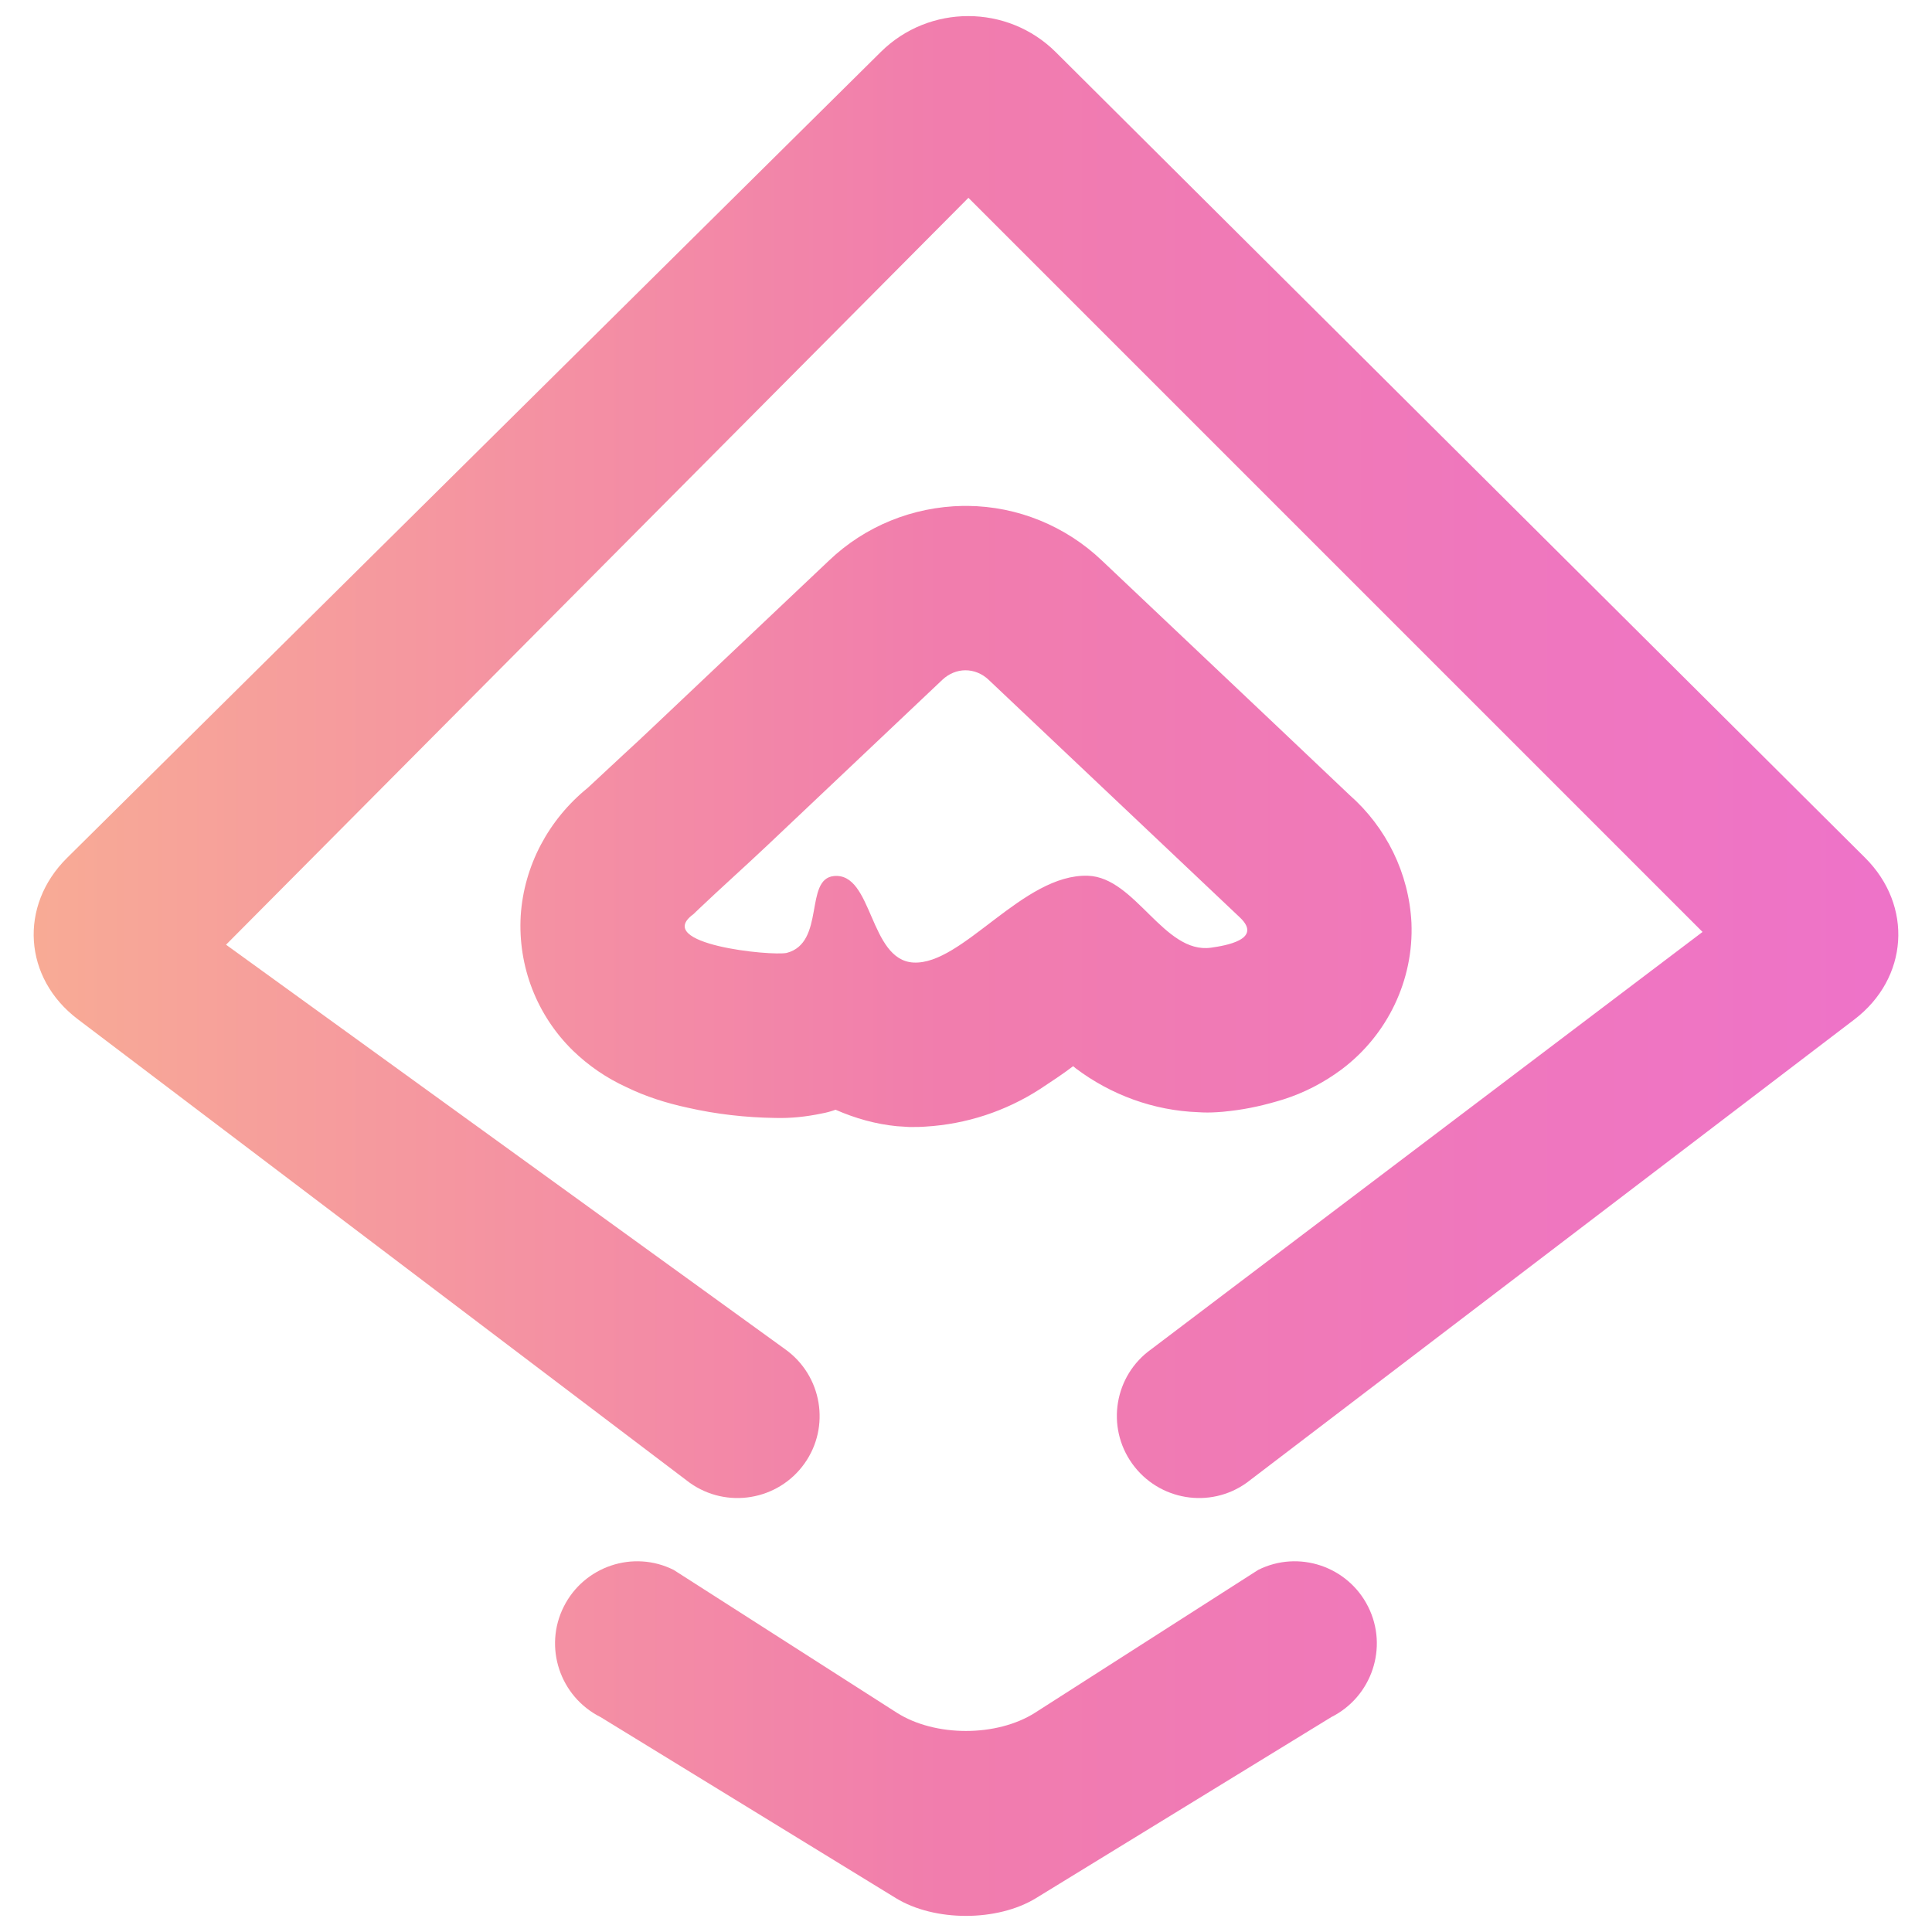
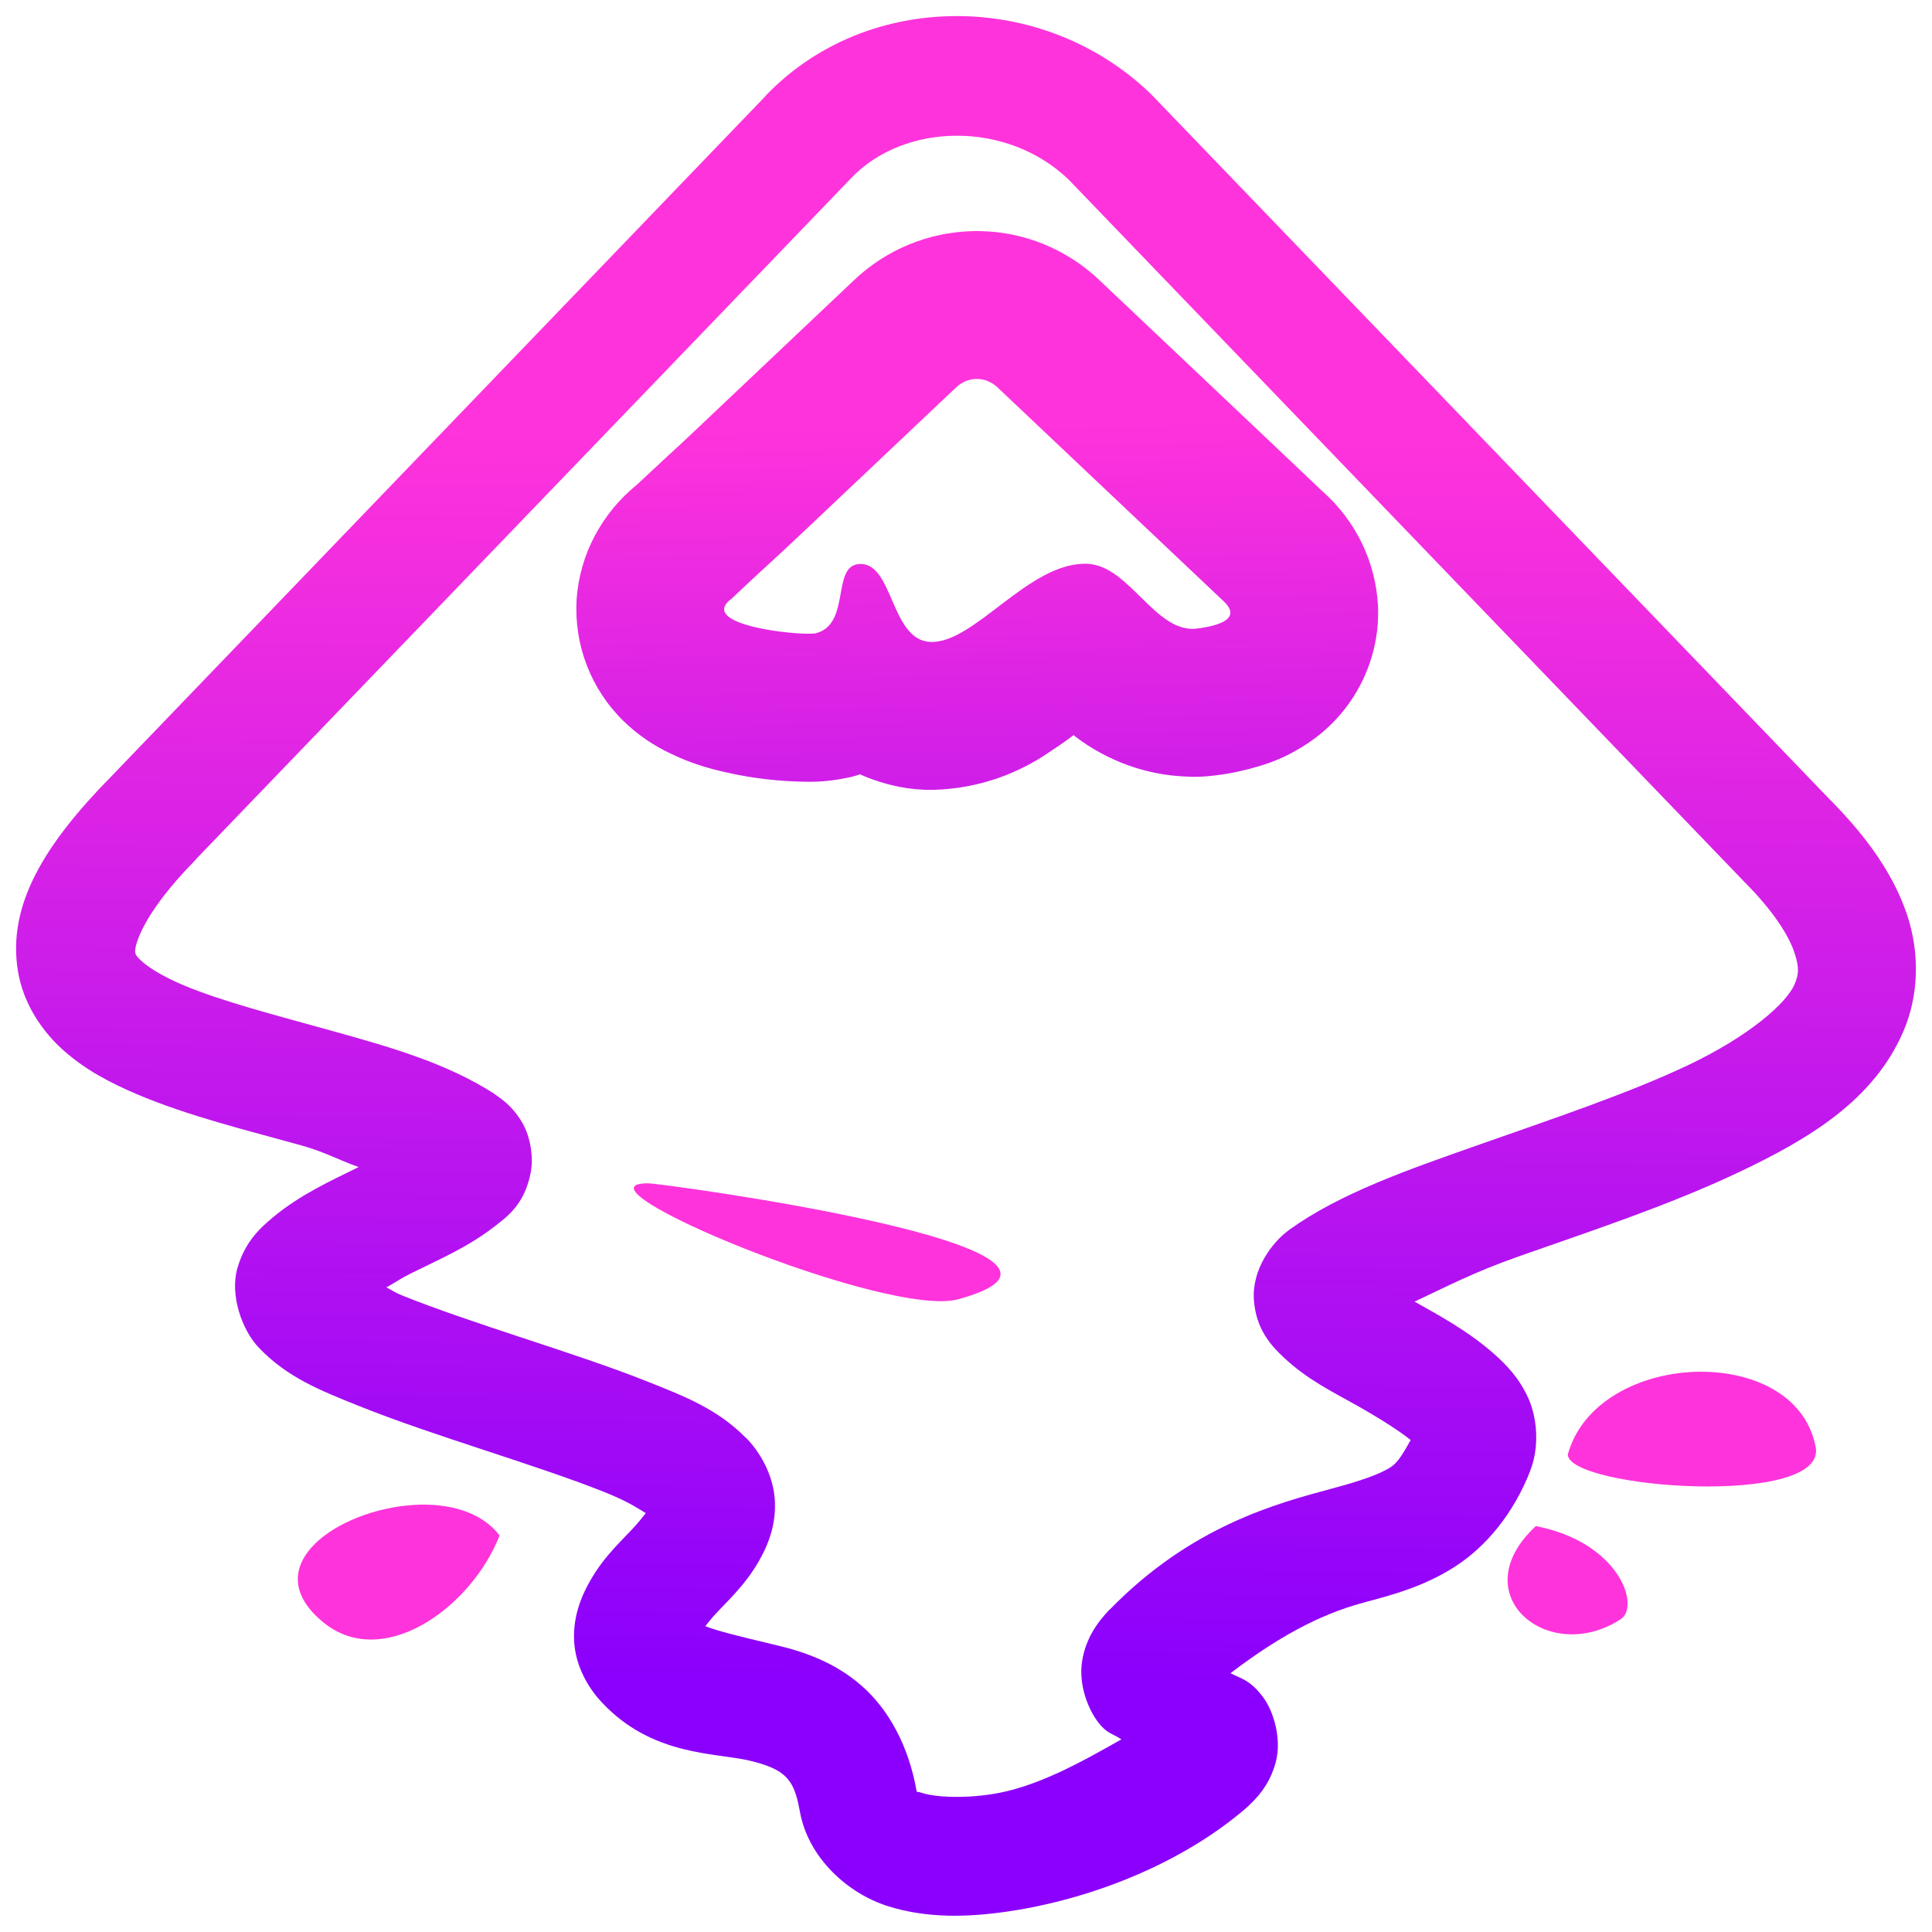
- <svg xmlns="http://www.w3.org/2000/svg" style="isolation:isolate" viewBox="0 0 48 48" width="48pt" height="48pt">
-   <linearGradient id="_lgradient_14" x1="0" y1="0.5" x2="1" y2="0.5" gradientTransform="matrix(46.326,0,0,47.2,0.837,0.4)" gradientUnits="userSpaceOnUse">
-     <stop offset="0%" stop-opacity="1" style="stop-color:rgb(248,171,149)" />
-     <stop offset="48.75%" stop-opacity="1" style="stop-color:rgb(241,125,173)" />
-     <stop offset="98.333%" stop-opacity="1" style="stop-color:rgb(238,115,200)" />
-   </linearGradient>
-   <path d=" M 19.505 33.52 L 19.505 33.52 C 20.424 34.174 20.639 35.448 19.985 36.364 L 19.985 36.364 C 19.331 37.28 18.054 37.493 17.136 36.839 L 17.136 36.839 L 1.931 25.321 C 0.583 24.3 0.464 22.505 1.665 21.315 L 21.883 1.291 C 23.084 0.101 25.033 0.103 26.231 1.296 L 46.337 21.31 C 47.535 22.502 47.416 24.303 46.072 25.328 L 30.973 36.839 L 30.973 36.839 C 30.06 37.493 28.786 37.28 28.129 36.364 L 28.129 36.364 C 27.473 35.448 27.685 34.174 28.604 33.52 L 28.604 33.52 L 42.299 23.154 L 24.06 4.915 L 5.616 23.471 L 19.505 33.52 L 19.505 33.52 Z  M 31.259 39.004 L 31.259 39.004 C 32.263 38.502 33.487 38.912 33.991 39.918 L 33.991 39.918 C 34.496 40.924 34.086 42.153 33.077 42.66 L 33.077 42.66 L 25.74 47.158 C 24.779 47.747 23.218 47.747 22.257 47.158 L 14.92 42.66 L 14.92 42.66 C 13.911 42.153 13.501 40.924 14.006 39.918 L 14.006 39.918 C 14.51 38.912 15.734 38.502 16.737 39.004 L 16.737 39.004 L 22.278 42.55 C 23.228 43.157 24.769 43.157 25.719 42.55 L 31.259 39.004 L 31.259 39.004 Z  M 24.561 16.888 L 28.936 21.026 L 30.805 22.794 C 31.386 23.344 30.431 23.496 30.088 23.545 C 28.919 23.709 28.211 21.798 27.031 21.758 C 25.418 21.703 23.915 23.981 22.694 23.914 C 21.589 23.853 21.688 21.672 20.719 21.765 C 19.975 21.836 20.512 23.425 19.544 23.675 C 19.155 23.756 16.2 23.46 17.227 22.713 C 17.273 22.669 17.321 22.623 17.37 22.576 C 17.865 22.104 18.527 21.511 19.04 21.026 L 23.414 16.888 C 23.572 16.739 23.777 16.653 23.983 16.653 C 24.192 16.651 24.401 16.736 24.561 16.888 L 24.561 16.888 Z  M 14.601 19.575 C 14.897 19.299 15.193 19.023 15.49 18.748 C 15.745 18.513 15.99 18.288 16.235 18.053 L 20.596 13.927 C 21.494 13.07 22.679 12.59 23.925 12.569 C 23.935 12.569 23.956 12.569 23.966 12.569 L 23.976 12.569 C 23.996 12.569 24.017 12.569 24.037 12.569 C 25.283 12.579 26.478 13.07 27.377 13.927 L 31.748 18.063 L 33.525 19.748 C 34.444 20.555 35.005 21.699 35.067 22.924 C 35.128 24.344 34.474 25.712 33.331 26.57 C 32.891 26.897 32.401 27.152 31.88 27.316 C 31.451 27.449 31.012 27.551 30.563 27.602 C 30.502 27.612 30.44 27.612 30.379 27.622 L 30.236 27.632 C 30.073 27.643 29.92 27.643 29.766 27.632 C 28.664 27.592 27.601 27.203 26.723 26.54 C 26.703 26.519 26.682 26.509 26.662 26.489 C 26.396 26.693 26.11 26.877 25.835 27.06 C 24.977 27.612 24.007 27.929 22.996 27.99 C 22.873 28 22.751 28 22.638 28 L 22.587 28 C 22.485 27.99 22.383 27.99 22.281 27.98 C 21.76 27.929 21.249 27.786 20.759 27.571 C 20.647 27.612 20.534 27.643 20.422 27.663 C 20.034 27.745 19.646 27.786 19.258 27.775 C 18.533 27.765 17.798 27.683 17.083 27.52 C 16.562 27.408 16.041 27.244 15.561 27.009 C 15.071 26.785 14.622 26.478 14.233 26.101 C 13.335 25.222 12.865 24.007 12.937 22.751 C 13.018 21.505 13.631 20.361 14.601 19.575 L 14.601 19.575 Z " fill-rule="evenodd" fill="url(#_lgradient_14)" />
+ <svg xmlns="http://www.w3.org/2000/svg" xmlns:xlink="http://www.w3.org/1999/xlink" enable-background="new" version="1.1" viewBox="0 0 48 48">
+   <defs>
+     <style type="text/css">.ColorScheme-Text { color:#d5c289; } .ColorScheme-Highlight { color:#5294e2; }</style>
+     <linearGradient id="c" x1="-11.462" x2="-11.214" y1="-5.838" y2="-26.838" gradientTransform="matrix(2.95 0 0 2.95 58.922 58.922)" gradientUnits="userSpaceOnUse" xlink:href="#a" />
+     <linearGradient id="a">
+       <stop stop-color="#8b00fc" offset="0" />
+       <stop stop-color="#ff33db" offset=".5" />
+     </linearGradient>
+     <linearGradient id="b" x1="8.11" x2="7.819" y1="11.526" y2="-3.297" gradientTransform="matrix(2.95 0 0 2.95 .93483 -1.675)" gradientUnits="userSpaceOnUse" xlink:href="#a" />
+   </defs>
+   <path d="m23.76 0.4c-1.735 0.001-3.454 0.647-4.725 1.964v0.006l-16.261 16.91c-1.675 1.701-2.597 3.211-2.328 4.849 0.135 0.819 0.607 1.505 1.147 1.981 0.539 0.476 1.154 0.797 1.798 1.071 1.287 0.548 2.741 0.899 4.085 1.273 0.601 0.167 0.922 0.361 1.435 0.541-0.699 0.344-1.444 0.684-2.109 1.232-0.335 0.277-0.716 0.621-0.905 1.284-0.188 0.659 0.11 1.536 0.542 1.981 0.703 0.731 1.509 1.049 2.466 1.434 0.96 0.386 2.051 0.746 3.123 1.1 1.073 0.354 2.128 0.702 2.956 1.031 0.602 0.238 0.834 0.4 1.06 0.536-0.115 0.143-0.159 0.21-0.357 0.42-0.36 0.381-0.814 0.798-1.158 1.515-0.172 0.359-0.314 0.838-0.254 1.371 0.06 0.529 0.333 1.034 0.68 1.399 1.25 1.337 2.819 1.242 3.676 1.446 0.429 0.102 0.684 0.219 0.836 0.351 0.151 0.133 0.299 0.304 0.403 0.898 0.205 1.176 1.209 2.054 2.178 2.361 0.969 0.308 1.979 0.286 3.014 0.133 2.07-0.309 4.25-1.18 5.82-2.5l0.006-0.007 0.011-0.007c0.323-0.278 0.642-0.622 0.795-1.186 0.153-0.564-0.041-1.254-0.311-1.618-0.32-0.432-0.548-0.462-0.812-0.599 1.124-0.855 2.173-1.449 3.296-1.751 0.712-0.191 1.496-0.393 2.276-0.893 0.777-0.498 1.462-1.322 1.878-2.39v-0.006c0.229-0.585 0.172-1.301-0.052-1.796-0.225-0.497-0.542-0.826-0.859-1.105-0.633-0.557-1.334-0.936-1.953-1.284-0.006-0.003-0.007-0.003-0.013-0.006 0.787-0.368 1.454-0.725 2.599-1.128 1.758-0.618 3.728-1.267 5.463-2.09 1.735-0.824 3.354-1.782 4.092-3.519 0.369-0.869 0.407-1.922 0.075-2.897-0.33-0.97-0.963-1.878-1.879-2.81l-0.014-0.012-16.877-17.538-0.023-0.023c-1.335-1.281-3.085-1.925-4.82-1.923zm0.023 2.972c0.991 0.001 2.004 0.359 2.76 1.083l16.831 17.492 0.007 6e-3c0.717 0.728 1.067 1.318 1.198 1.705 0.131 0.386 0.109 0.552 0.007 0.795-0.206 0.485-1.16 1.305-2.645 2.01-1.486 0.705-3.383 1.339-5.176 1.97-1.793 0.631-3.458 1.208-4.725 2.114l-0.006 0.006c-0.433 0.31-0.931 0.986-0.882 1.734 0.05 0.748 0.442 1.156 0.738 1.434 0.59 0.556 1.21 0.854 1.821 1.198 0.564 0.318 1.055 0.631 1.337 0.858-0.154 0.266-0.296 0.546-0.496 0.674-0.29 0.186-0.766 0.345-1.452 0.53-1.372 0.369-3.502 0.928-5.526 3.006l-6e-3 0.007h-6e-3c-0.306 0.32-0.596 0.729-0.68 1.296-0.084 0.567 0.145 1.169 0.409 1.509 0.218 0.281 0.37 0.277 0.57 0.415-1.007 0.571-2.128 1.2-3.239 1.365-0.748 0.111-1.391 0.064-1.683-0.025-0.291-0.092-0.155 0.013-0.167-0.058-0.192-1.096-0.679-2.011-1.36-2.609-0.681-0.598-1.456-0.854-2.103-1.008-1.051-0.25-1.485-0.359-1.786-0.478 0.112-0.135 0.136-0.177 0.305-0.357 0.36-0.381 0.82-0.804 1.164-1.521 0.172-0.359 0.308-0.832 0.248-1.365-0.06-0.533-0.335-1.05-0.686-1.417l-0.006-0.007-0.012-0.007c-0.707-0.716-1.508-1.029-2.466-1.409-0.957-0.38-2.047-0.735-3.117-1.089-1.071-0.353-2.119-0.705-2.945-1.037-0.232-0.093-0.219-0.113-0.409-0.207 0.241-0.132 0.349-0.219 0.628-0.357 0.688-0.34 1.397-0.644 2.046-1.146 0.324-0.251 0.752-0.548 0.91-1.336 0.079-0.394-0.004-0.896-0.202-1.244-0.198-0.348-0.45-0.558-0.686-0.714l-0.012-0.012c-1.199-0.772-2.622-1.171-4.022-1.561-1.4-0.389-2.783-0.746-3.722-1.146-0.47-0.2-0.819-0.413-0.997-0.57-0.178-0.157-0.176-0.199-0.184-0.248-0.016-0.098 0.104-0.871 1.51-2.298l0.006-0.012 16.284-16.927c0.665-0.689 1.631-1.044 2.622-1.042z" fill="url(#c)" stroke-width="2.95" />
+   <g fill="#ff33db" stroke-width="2.95">
+     <path d="m10.281 37.39c-1.881 0.113-3.898 1.503-2.305 2.869 1.478 1.298 3.718-0.284 4.436-2.109-0.449-0.596-1.277-0.812-2.132-0.761z" />
+     <path d="m38.157 37.915c-1.837 1.703 0.317 3.487 2.115 2.31 0.479-0.324-0.038-1.905-2.115-2.31z" />
+     <path d="m42.104 34.083c-1.383 0.051-2.792 0.753-3.152 2.051 0 0.852 6.513 1.334 6.153-0.207-0.26-1.298-1.619-1.894-3.002-1.844z" />
+     <path d="m16.099 29.399c0.359 0 12.303 1.622 7.71 2.88-1.758 0.487-9.826-2.88-7.71-2.88z" />
+   </g>
+   <path d="m24.784 9.626 3.937 3.723 1.682 1.591c0.523 0.495-0.337 0.632-0.645 0.675-1.052 0.148-1.689-1.571-2.75-1.608-1.452-0.049-2.804 2-3.903 1.941-0.995-0.055-0.906-2.018-1.777-1.933-0.67 0.064-0.187 1.493-1.058 1.718-0.35 0.074-3.008-0.193-2.085-0.866 0.041-0.04 0.085-0.081 0.129-0.123 0.446-0.425 1.041-0.958 1.502-1.395l3.937-3.723c0.142-0.134 0.326-0.211 0.512-0.211 0.187-0.002 0.376 0.075 0.52 0.211zm-8.962 2.418c0.266-0.248 0.533-0.496 0.799-0.744 0.23-0.211 0.45-0.413 0.671-0.625l3.924-3.712c0.809-0.772 1.875-1.204 2.995-1.222h0.101c1.121 0.009 2.196 0.45 3.005 1.222l3.933 3.721 1.599 1.516c0.827 0.726 1.332 1.755 1.387 2.858 0.055 1.277-0.533 2.509-1.562 3.28-0.395 0.294-0.836 0.524-1.305 0.671-0.386 0.119-0.781 0.211-1.185 0.257-0.055 0.009-0.11 0.009-0.165 0.018l-0.129 0.009c-0.147 0.009-0.285 0.009-0.423 0-0.992-0.037-1.948-0.386-2.738-0.983-0.018-0.018-0.037-0.027-0.055-0.046-0.239 0.184-0.496 0.349-0.744 0.515-0.772 0.496-1.645 0.781-2.554 0.836-0.11 0.009-0.221 0.009-0.322 0.009h-0.046c-0.092-0.009-0.184-0.009-0.276-0.018-0.469-0.046-0.928-0.175-1.369-0.368-0.101 0.037-0.202 0.064-0.303 0.083-0.349 0.074-0.698 0.11-1.048 0.101-0.652-0.009-1.314-0.083-1.957-0.23-0.469-0.101-0.937-0.248-1.369-0.459-0.441-0.202-0.845-0.478-1.194-0.818-0.809-0.79-1.231-1.884-1.167-3.014 0.074-1.121 0.625-2.15 1.498-2.858z" fill="url(#b)" fill-rule="evenodd" stroke-width="2.95" style="isolation:isolate" />
</svg>
